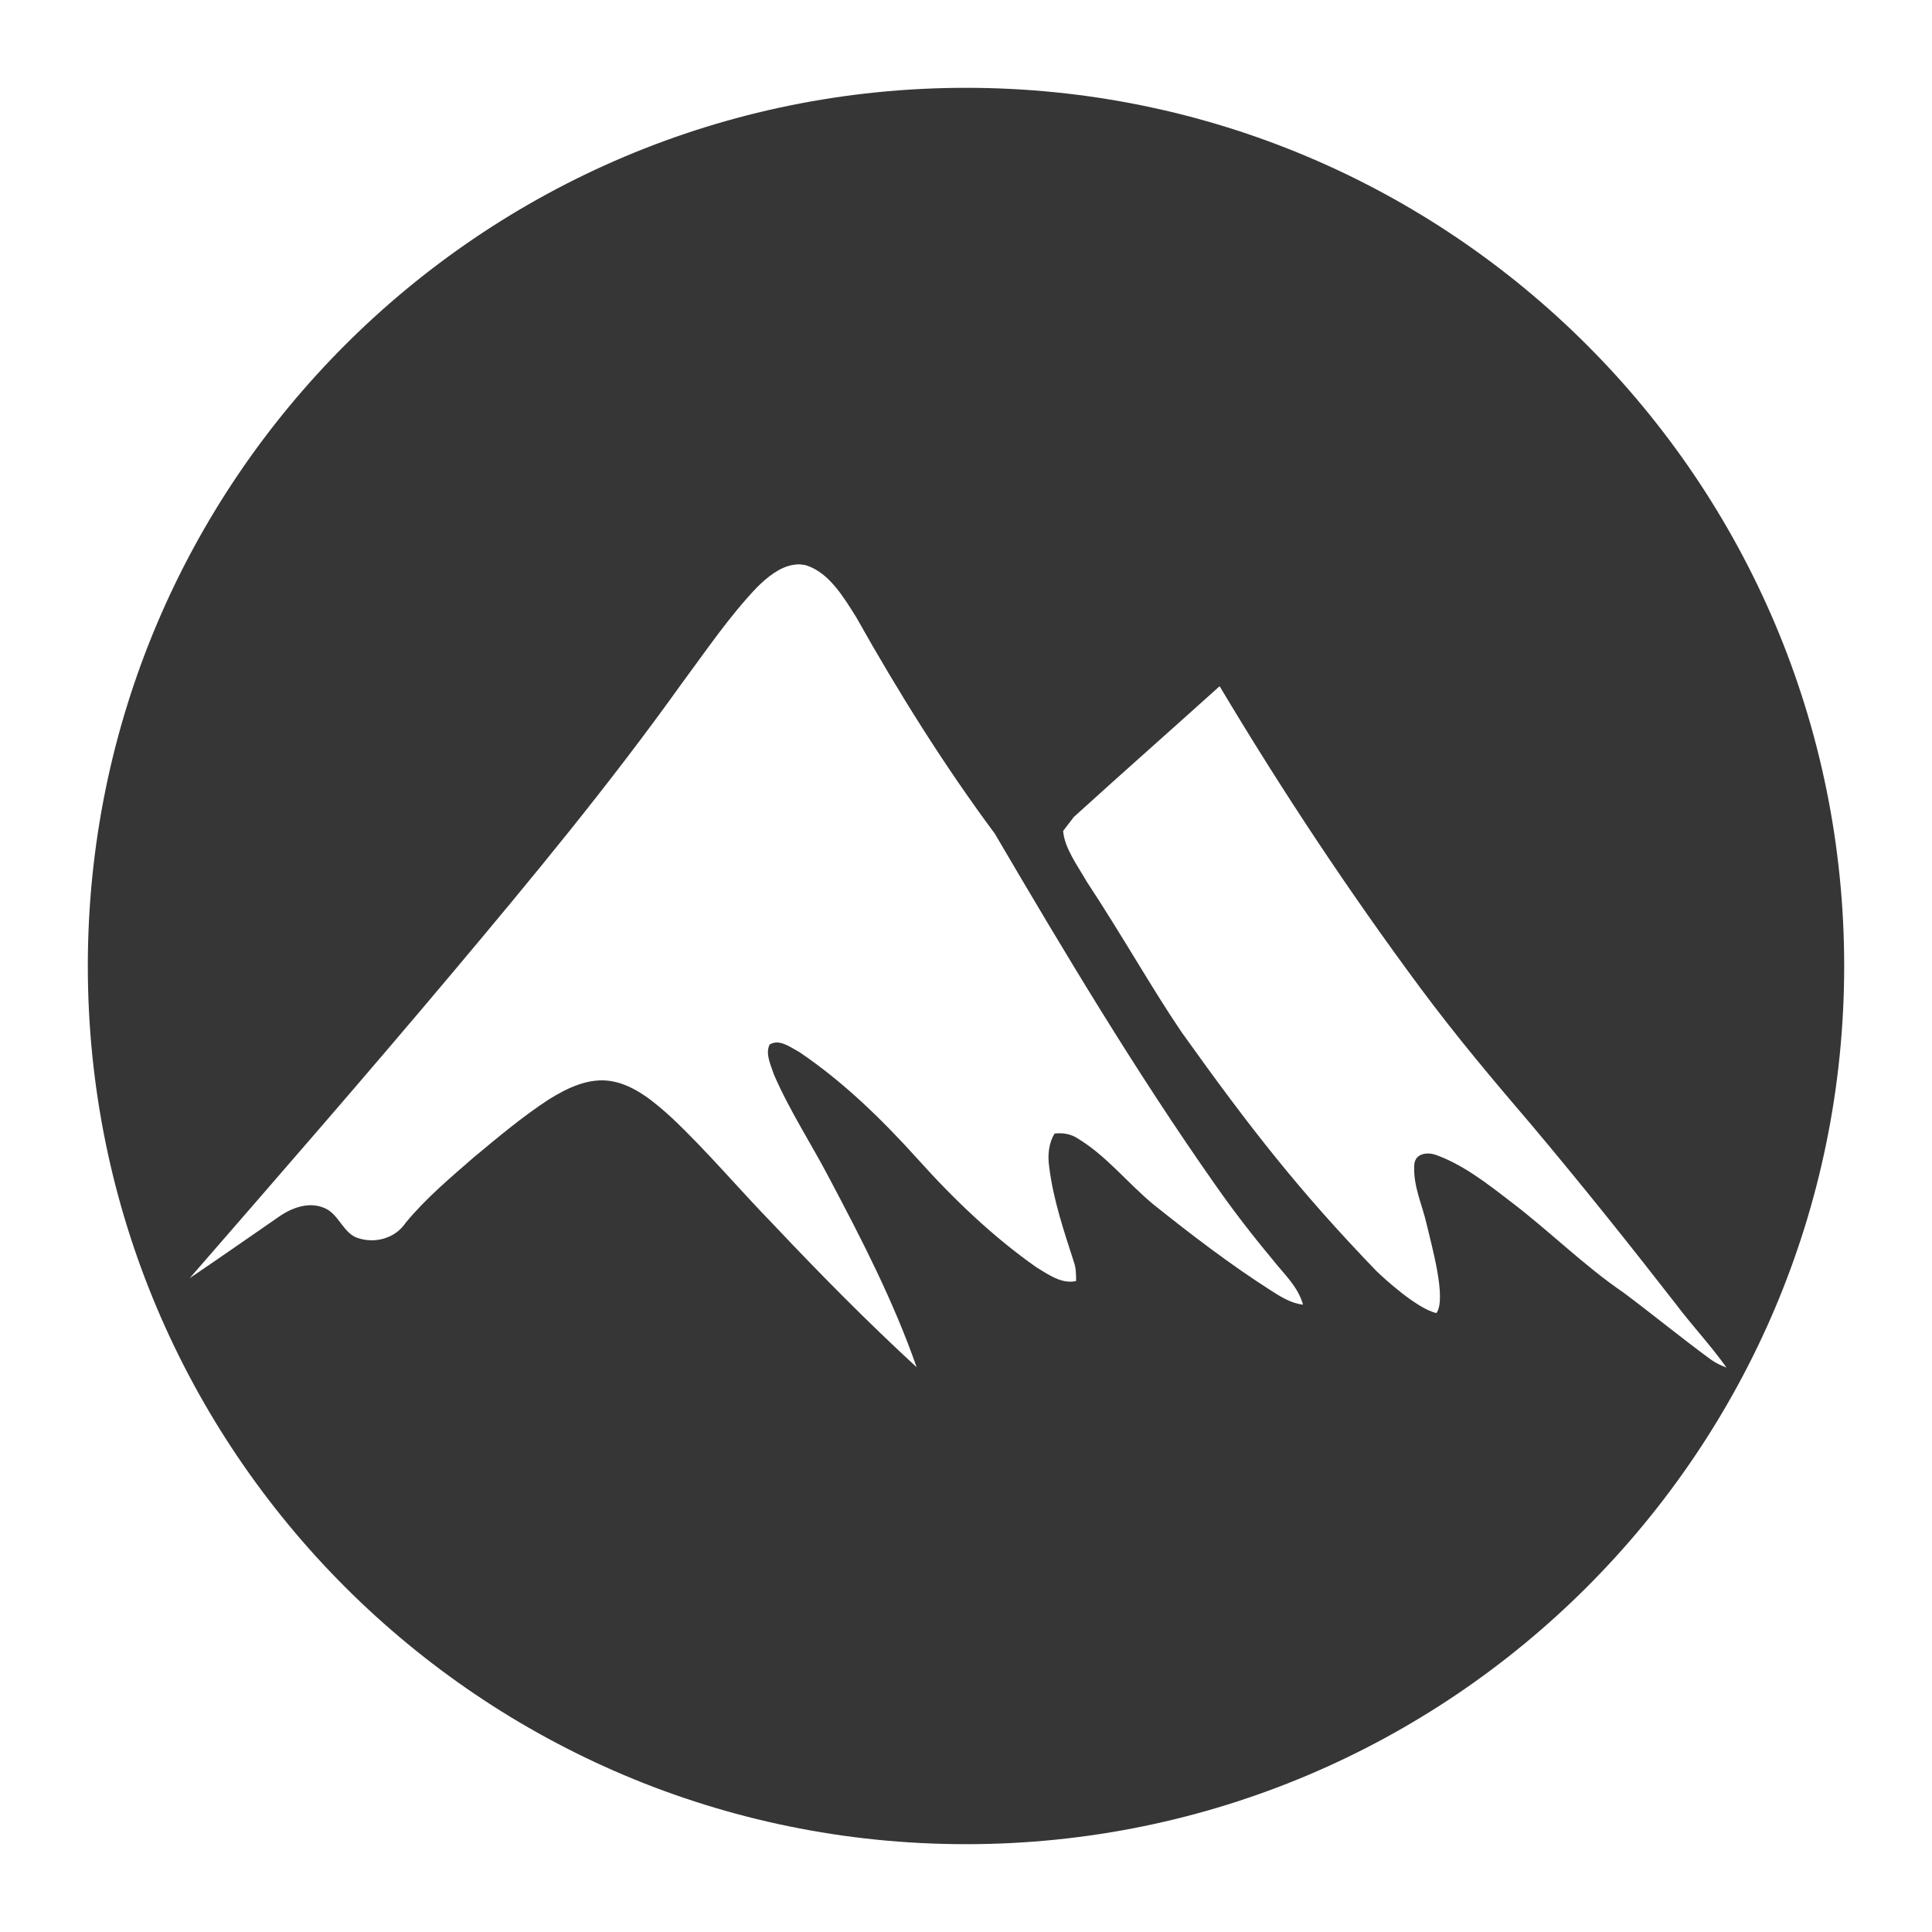
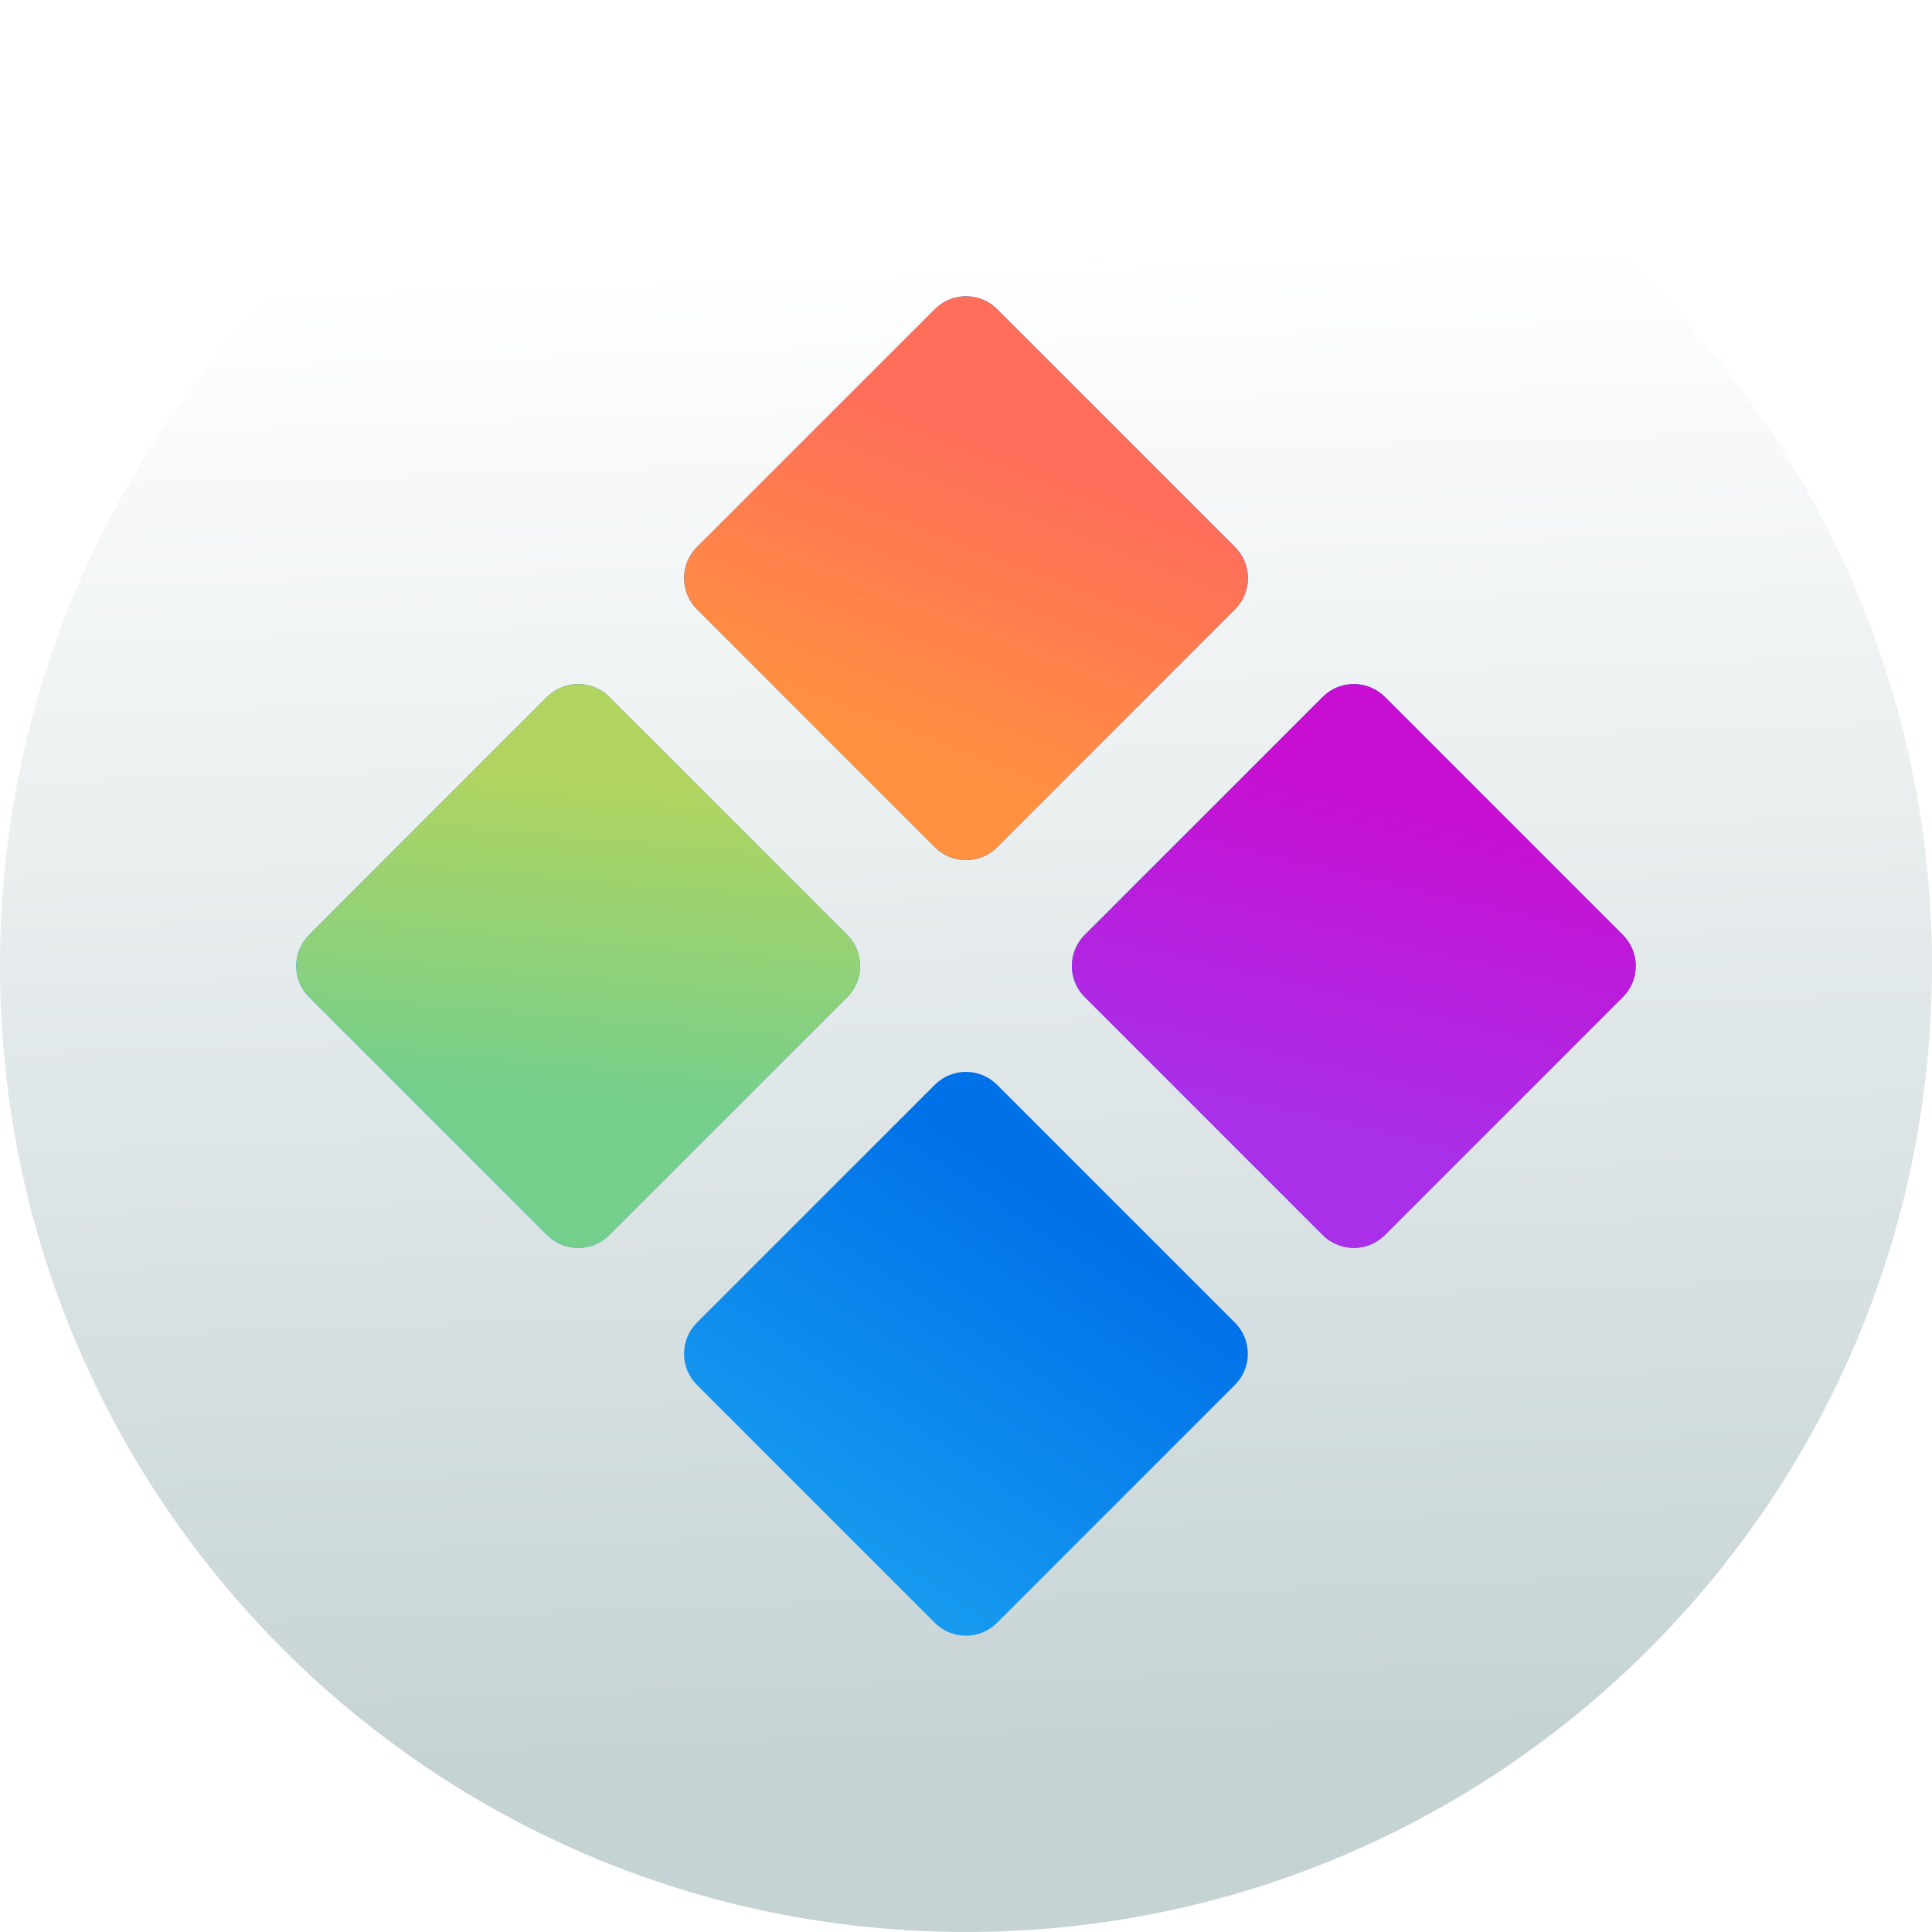
- <svg xmlns="http://www.w3.org/2000/svg" width="22" height="22" version="1.1" id="svg20">
-   <defs id="defs3">
-     <style id="current-color-scheme" type="text/css">.ColorScheme-Text { color:#363636; } .ColorScheme-Highlight { color:#5294e2; } .ColorScheme-ButtonBackground { color:#363636; }</style>
+ <svg xmlns="http://www.w3.org/2000/svg" xmlns:xlink="http://www.w3.org/1999/xlink" width="22" height="22" version="1.1" id="svg12">
+   <defs id="defs7386">
+     <style id="current-color-scheme" type="text/css">
+    .ColorScheme-Text { color:#dedede; } .ColorScheme-Highlight { color:#5294e2; } .ColorScheme-ButtonBackground { color:#dedede; }
+   </style>
+     <linearGradient xlink:href="#linearGradient981" id="linearGradient983" x1="7.725" y1="-129.757" x2="13.114" y2="-137.757" gradientUnits="userSpaceOnUse" />
+     <linearGradient id="linearGradient981">
+       <stop style="stop-color:#179bef;stop-opacity:1" offset="0" id="stop977" />
+       <stop style="stop-color:#0071e9;stop-opacity:1" offset="1" id="stop979" />
+     </linearGradient>
+     <linearGradient xlink:href="#linearGradient973" id="linearGradient975" x1="8.006" y1="-148.749" x2="10.664" y2="-155.529" gradientUnits="userSpaceOnUse" />
+     <linearGradient id="linearGradient973">
+       <stop style="stop-color:#ff9140;stop-opacity:1" offset="0" id="stop969" />
+       <stop style="stop-color:#fe6e5a;stop-opacity:1" offset="1" id="stop971" />
+     </linearGradient>
+     <linearGradient xlink:href="#linearGradient991" id="linearGradient993" x1="21.032" y1="-147.52" x2="19.215" y2="-139.791" gradientUnits="userSpaceOnUse" />
+     <linearGradient id="linearGradient991">
+       <stop style="stop-color:#c80ed0;stop-opacity:1;" offset="0" id="stop987" />
+       <stop style="stop-color:#a92fe9;stop-opacity:1" offset="1" id="stop989" />
+     </linearGradient>
+     <linearGradient xlink:href="#linearGradient1003" id="linearGradient997" gradientUnits="userSpaceOnUse" x1="1.352" y1="-140.468" x2="1.995" y2="-147.791" />
+     <linearGradient id="linearGradient1003">
+       <stop id="stop999" offset="0" style="stop-color:#74cf8d;stop-opacity:1" />
+       <stop id="stop1001" offset="1" style="stop-color:#b1d460;stop-opacity:1" />
+     </linearGradient>
+     <linearGradient xlink:href="#linearGradient933" id="linearGradient935" x1="69.369" y1="111.331" x2="66.477" y2="21.297" gradientUnits="userSpaceOnUse" gradientTransform="matrix(0.2564711,0,0,0.2564711,-61.00782,-73.77988)" />
+     <linearGradient id="linearGradient933">
+       <stop style="stop-color:#c6d3d5;stop-opacity:1" offset="0" id="stop929" />
+       <stop style="stop-color:#ffffff;stop-opacity:1" offset="1" id="stop931" />
+     </linearGradient>
+     <linearGradient xlink:href="#linearGradient933" id="linearGradient919" gradientUnits="userSpaceOnUse" gradientTransform="matrix(0.2564711,0,0,0.2564711,-61.00782,-73.77988)" x1="69.369" y1="111.331" x2="66.477" y2="21.297" />
+     <linearGradient xlink:href="#linearGradient981" id="linearGradient921" gradientUnits="userSpaceOnUse" x1="7.725" y1="-129.757" x2="13.114" y2="-137.757" />
+     <linearGradient xlink:href="#linearGradient973" id="linearGradient923" gradientUnits="userSpaceOnUse" x1="8.006" y1="-148.749" x2="10.664" y2="-155.529" />
+     <linearGradient xlink:href="#linearGradient991" id="linearGradient925" gradientUnits="userSpaceOnUse" x1="21.032" y1="-147.52" x2="19.215" y2="-139.791" />
+     <linearGradient xlink:href="#linearGradient1003" id="linearGradient927" gradientUnits="userSpaceOnUse" x1="1.352" y1="-140.468" x2="1.995" y2="-147.791" />
  </defs>
+   <g id="start-here-kde">
+     <rect style="color:#bebebe;display:inline;overflow:visible;visibility:visible;fill:none;stroke:none;stroke-width:1;marker:none" id="rect6336-6" width="32" height="32" x="-37" y="-5" />
+     <g id="g903" transform="translate(23.63077,68.32863)">
+       <circle style="opacity:1;fill:url(#linearGradient935);fill-opacity:1;stroke:none;stroke-width:0.389;stroke-linecap:round;stroke-miterlimit:4;stroke-dasharray:none;stroke-opacity:1" id="path1096" cx="-44.631" cy="-57.329" r="15" />
+       <g id="g1009" transform="matrix(0.6825401,0,0,0.6825401,-51.69613,40.67533)">
+         <path id="rect957" d="m 11.059,-158.531 c -0.391,-0.39 -1.024,-0.39 -1.414,0 l -5.414,5.414 c -0.39,0.391 -0.39,1.024 0,1.414 l 5.414,5.414 c 0.391,0.39 1.024,0.39 1.414,0 l 5.414,-5.414 c 0.39,-0.391 0.39,-1.024 0,-1.414 z m 8.822,8.822 c -0.391,-0.39 -1.024,-0.39 -1.414,0 l -5.414,5.414 c -0.39,0.391 -0.39,1.024 0,1.414 l 5.414,5.414 c 0.391,0.39 1.024,0.39 1.414,0 l 5.414,-5.414 c 0.39,-0.391 0.39,-1.024 0,-1.414 z m -17.646,10e-4 c -0.391,-0.39 -1.024,-0.39 -1.414,0 l -5.414,5.414 c -0.39,0.391 -0.39,1.024 0,1.414 l 5.414,5.414 c 0.391,0.39 1.024,0.39 1.414,0 l 5.414,-5.414 c 0.39,-0.391 0.39,-1.024 0,-1.414 z m 8.822,8.822 c -0.391,-0.39 -1.024,-0.39 -1.414,0 l -5.414,5.414 c -0.39,0.391 -0.39,1.024 0,1.414 l 5.414,5.414 c 0.391,0.39 1.024,0.39 1.414,0 l 5.414,-5.414 c 0.39,-0.391 0.39,-1.024 0,-1.414 z" style="color:#000000;font-style:normal;font-variant:normal;font-weight:normal;font-stretch:normal;font-size:medium;line-height:normal;font-family:sans-serif;font-variant-ligatures:normal;font-variant-position:normal;font-variant-caps:normal;font-variant-numeric:normal;font-variant-alternates:normal;font-feature-settings:normal;text-indent:0;text-align:start;text-decoration:none;text-decoration-line:none;text-decoration-style:solid;text-decoration-color:#000000;letter-spacing:normal;word-spacing:normal;text-transform:none;writing-mode:lr-tb;direction:ltr;text-orientation:mixed;dominant-baseline:auto;baseline-shift:baseline;text-anchor:start;white-space:normal;shape-padding:0;clip-rule:nonzero;display:inline;overflow:visible;visibility:visible;opacity:1;isolation:auto;mix-blend-mode:normal;color-interpolation:sRGB;color-interpolation-filters:linearRGB;solid-color:#000000;solid-opacity:1;vector-effect:none;fill:url(#linearGradient983);fill-opacity:1;fill-rule:nonzero;stroke:none;stroke-width:2;stroke-linecap:butt;stroke-linejoin:round;stroke-miterlimit:4;stroke-dasharray:none;stroke-dashoffset:0;stroke-opacity:1;color-rendering:auto;image-rendering:auto;shape-rendering:auto;text-rendering:auto;enable-background:accumulate" />
+         <path style="color:#000000;font-style:normal;font-variant:normal;font-weight:normal;font-stretch:normal;font-size:medium;line-height:normal;font-family:sans-serif;font-variant-ligatures:normal;font-variant-position:normal;font-variant-caps:normal;font-variant-numeric:normal;font-variant-alternates:normal;font-feature-settings:normal;text-indent:0;text-align:start;text-decoration:none;text-decoration-line:none;text-decoration-style:solid;text-decoration-color:#000000;letter-spacing:normal;word-spacing:normal;text-transform:none;writing-mode:lr-tb;direction:ltr;text-orientation:mixed;dominant-baseline:auto;baseline-shift:baseline;text-anchor:start;white-space:normal;shape-padding:0;clip-rule:nonzero;display:inline;overflow:visible;visibility:visible;opacity:1;isolation:auto;mix-blend-mode:normal;color-interpolation:sRGB;color-interpolation-filters:linearRGB;solid-color:#000000;solid-opacity:1;vector-effect:none;fill:url(#linearGradient975);fill-opacity:1;fill-rule:nonzero;stroke:none;stroke-width:2;stroke-linecap:butt;stroke-linejoin:round;stroke-miterlimit:4;stroke-dasharray:none;stroke-dashoffset:0;stroke-opacity:1;color-rendering:auto;image-rendering:auto;shape-rendering:auto;text-rendering:auto;enable-background:accumulate" d="m 11.059,-158.531 c -0.391,-0.39 -1.024,-0.39 -1.414,0 l -5.414,5.414 c -0.39,0.391 -0.39,1.024 0,1.414 l 5.414,5.414 c 0.391,0.39 1.024,0.39 1.414,0 l 5.414,-5.414 c 0.39,-0.391 0.39,-1.024 0,-1.414 z" id="path967" />
+         <path style="color:#000000;font-style:normal;font-variant:normal;font-weight:normal;font-stretch:normal;font-size:medium;line-height:normal;font-family:sans-serif;font-variant-ligatures:normal;font-variant-position:normal;font-variant-caps:normal;font-variant-numeric:normal;font-variant-alternates:normal;font-feature-settings:normal;text-indent:0;text-align:start;text-decoration:none;text-decoration-line:none;text-decoration-style:solid;text-decoration-color:#000000;letter-spacing:normal;word-spacing:normal;text-transform:none;writing-mode:lr-tb;direction:ltr;text-orientation:mixed;dominant-baseline:auto;baseline-shift:baseline;text-anchor:start;white-space:normal;shape-padding:0;clip-rule:nonzero;display:inline;overflow:visible;visibility:visible;opacity:1;isolation:auto;mix-blend-mode:normal;color-interpolation:sRGB;color-interpolation-filters:linearRGB;solid-color:#000000;solid-opacity:1;vector-effect:none;fill:url(#linearGradient993);fill-opacity:1;fill-rule:nonzero;stroke:none;stroke-width:2;stroke-linecap:butt;stroke-linejoin:round;stroke-miterlimit:4;stroke-dasharray:none;stroke-dashoffset:0;stroke-opacity:1;color-rendering:auto;image-rendering:auto;shape-rendering:auto;text-rendering:auto;enable-background:accumulate" d="m 19.882,-149.708 c -0.391,-0.39 -1.024,-0.39 -1.414,0 l -5.414,5.414 c -0.39,0.391 -0.39,1.024 0,1.414 l 5.414,5.414 c 0.391,0.39 1.024,0.39 1.414,0 l 5.414,-5.414 c 0.39,-0.391 0.39,-1.024 0,-1.414 z" id="path985" />
+         <path style="color:#000000;font-style:normal;font-variant:normal;font-weight:normal;font-stretch:normal;font-size:medium;line-height:normal;font-family:sans-serif;font-variant-ligatures:normal;font-variant-position:normal;font-variant-caps:normal;font-variant-numeric:normal;font-variant-alternates:normal;font-feature-settings:normal;text-indent:0;text-align:start;text-decoration:none;text-decoration-line:none;text-decoration-style:solid;text-decoration-color:#000000;letter-spacing:normal;word-spacing:normal;text-transform:none;writing-mode:lr-tb;direction:ltr;text-orientation:mixed;dominant-baseline:auto;baseline-shift:baseline;text-anchor:start;white-space:normal;shape-padding:0;clip-rule:nonzero;display:inline;overflow:visible;visibility:visible;opacity:1;isolation:auto;mix-blend-mode:normal;color-interpolation:sRGB;color-interpolation-filters:linearRGB;solid-color:#000000;solid-opacity:1;vector-effect:none;fill:url(#linearGradient997);fill-opacity:1;fill-rule:nonzero;stroke:none;stroke-width:2;stroke-linecap:butt;stroke-linejoin:round;stroke-miterlimit:4;stroke-dasharray:none;stroke-dashoffset:0;stroke-opacity:1;color-rendering:auto;image-rendering:auto;shape-rendering:auto;text-rendering:auto;enable-background:accumulate" d="m 2.236,-149.708 c -0.391,-0.39 -1.024,-0.39 -1.414,0 l -5.414,5.414 c -0.39,0.391 -0.39,1.024 0,1.414 l 5.414,5.414 c 0.391,0.39 1.024,0.39 1.414,0 l 5.414,-5.414 c 0.39,-0.391 0.39,-1.024 0,-1.414 z" id="path995" />
+       </g>
+     </g>
+   </g>
  <g id="22-22-start-here-kde">
-     <rect width="22" height="22" opacity=".001" id="rect5" />
-     <path class="ColorScheme-Text" d="M 11,1 A 10,10 0 0 0 1,11 10,10 0 0 0 11,21 10,10 0 0 0 21,11 10,10 0 0 0 11,1 Z M 9.113,6.427 c 0.027,0.002 0.054,0.006 0.081,0.015 0.25,0.088 0.41,0.353 0.557,0.588 0.482,0.858 1.002,1.689 1.577,2.463 0.799,1.362 1.61,2.718 2.507,3.994 0.208,0.298 0.429,0.584 0.659,0.859 0.124,0.16 0.283,0.297 0.344,0.51 -0.134,-0.013 -0.255,-0.09 -0.371,-0.164 -0.462,-0.296 -0.903,-0.633 -1.338,-0.981 -0.291,-0.242 -0.537,-0.556 -0.857,-0.747 -0.08,-0.054 -0.173,-0.066 -0.264,-0.056 -0.066,0.11 -0.08,0.246 -0.061,0.376 0.046,0.378 0.169,0.736 0.283,1.091 0.024,0.068 0.023,0.14 0.024,0.212 -0.163,0.038 -0.313,-0.072 -0.452,-0.156 -0.493,-0.346 -0.941,-0.774 -1.357,-1.238 -0.411,-0.456 -0.852,-0.882 -1.343,-1.213 -0.103,-0.055 -0.229,-0.155 -0.339,-0.085 -0.051,0.11 0.017,0.238 0.051,0.344 0.18,0.414 0.423,0.783 0.63,1.179 0.367,0.693 0.729,1.394 0.994,2.151 C 9.879,15.054 9.34,14.509 8.812,13.949 8.42,13.547 8.056,13.112 7.65,12.729 7.449,12.546 7.229,12.361 6.972,12.313 6.716,12.265 6.465,12.384 6.244,12.523 5.946,12.718 5.668,12.952 5.39,13.183 5.124,13.415 4.852,13.643 4.621,13.922 4.496,14.109 4.262,14.161 4.076,14.098 c -0.162,-0.049 -0.219,-0.27 -0.371,-0.337 -0.168,-0.08 -0.358,-0.019 -0.51,0.081 -0.345,0.238 -0.688,0.478 -1.035,0.713 1.003,-1.154 2.007,-2.306 2.993,-3.479 0.895,-1.065 1.785,-2.139 2.605,-3.286 0.278,-0.375 0.543,-0.767 0.859,-1.099 0.118,-0.118 0.262,-0.235 0.417,-0.259 0.026,-0.004 0.052,-0.007 0.078,-0.005 z m 4.775,1.387 c 0.709,1.188 1.471,2.337 2.285,3.435 0.403,0.543 0.834,1.056 1.27,1.565 0.56,0.666 1.106,1.348 1.643,2.039 0.185,0.246 0.395,0.467 0.574,0.72 -0.061,-0.024 -0.121,-0.05 -0.176,-0.09 C 19.148,15.237 18.824,14.971 18.49,14.721 18.036,14.412 17.636,14.011 17.196,13.678 16.927,13.471 16.654,13.258 16.342,13.148 c -0.086,-0.028 -0.224,-0.018 -0.237,0.11 -0.018,0.24 0.091,0.461 0.142,0.688 0.054,0.234 0.228,0.844 0.11,1.006 -0.218,-0.047 -0.6,-0.396 -0.691,-0.486 C 14.807,13.573 14.254,12.873 13.454,11.752 13.114,11.251 12.787,10.665 12.372,10.035 12.274,9.862 12.121,9.658 12.106,9.462 l 0.122,-0.159 c 0.546,-0.496 1.113,-0.996 1.66,-1.489 z" fill="currentColor" id="path7" />
-   </g>
-   <g id="16-16-start-here-kde" transform="translate(23.697 5.7273)">
-     <path class="ColorScheme-Text" d="m-37.697-3.727a8 8 0 0 0-8 8 8 8 0 0 0 8 8 8 8 0 0 0 8-8 8 8 0 0 0-8-8zm-1.51 4.342c0.021 0.002 0.043 0.005 0.064 0.012 0.2 0.07 0.328 0.282 0.445 0.471 0.385 0.686 0.802 1.351 1.262 1.971 0.639 1.089 1.288 2.175 2.006 3.195 0.167 0.238 0.343 0.467 0.527 0.688 0.099 0.128 0.227 0.238 0.275 0.408-0.107-0.01-0.204-0.072-0.297-0.131-0.37-0.236-0.723-0.506-1.07-0.785-0.232-0.193-0.429-0.445-0.686-0.598-0.064-0.043-0.139-0.053-0.211-0.045-0.053 0.088-0.064 0.197-0.049 0.301 0.037 0.302 0.136 0.589 0.227 0.873 0.019 0.054 0.019 0.112 0.02 0.17-0.13 0.03-0.251-0.057-0.361-0.125-0.395-0.277-0.753-0.619-1.086-0.99-0.329-0.365-0.681-0.706-1.074-0.971-0.082-0.044-0.183-0.124-0.271-0.068-0.041 0.088 0.014 0.191 0.041 0.275 0.144 0.332 0.339 0.627 0.504 0.943 0.294 0.554 0.583 1.115 0.795 1.721-0.448-0.413-0.878-0.849-1.301-1.297-0.314-0.321-0.605-0.67-0.93-0.977-0.161-0.146-0.337-0.294-0.543-0.332-0.205-0.039-0.405 0.057-0.582 0.168-0.239 0.156-0.461 0.343-0.684 0.527-0.213 0.186-0.43 0.368-0.615 0.592-0.1 0.149-0.286 0.191-0.436 0.141-0.129-0.039-0.175-0.216-0.297-0.27-0.134-0.064-0.287-0.015-0.408 0.064-0.276 0.191-0.551 0.382-0.828 0.57 0.802-0.923 1.606-1.845 2.394-2.783 0.716-0.852 1.428-1.711 2.084-2.629 0.222-0.3 0.434-0.613 0.688-0.879 0.094-0.094 0.21-0.188 0.334-0.207 0.021-0.003 0.041-0.005 0.062-0.004zm3.82 1.109c0.567 0.951 1.177 1.87 1.828 2.748 0.322 0.434 0.667 0.845 1.016 1.252 0.448 0.533 0.885 1.079 1.315 1.631 0.148 0.197 0.316 0.374 0.459 0.576-0.049-0.019-0.097-0.04-0.141-0.072-0.269-0.196-0.528-0.409-0.795-0.609-0.363-0.247-0.683-0.568-1.035-0.834-0.215-0.165-0.433-0.336-0.684-0.424-0.069-0.023-0.179-0.015-0.189 0.088-0.014 0.192 0.073 0.369 0.113 0.551 0.043 0.187 0.183 0.675 0.088 0.805-0.175-0.037-0.48-0.317-0.553-0.389-0.687-0.715-1.129-1.275-1.77-2.172-0.272-0.401-0.534-0.869-0.865-1.373-0.079-0.139-0.201-0.302-0.213-0.459l0.098-0.127c0.437-0.396 0.891-0.797 1.328-1.191z" fill="currentColor" id="path10" />
-     <rect x="-45.697" y="-3.727" width="16" height="16" fill="none" stroke-linecap="square" stroke-width="2.204" id="rect12" />
-   </g>
-   <g id="start-here-kde" transform="translate(-2)">
-     <rect x="28" y="-3" width="32" height="32" opacity=".001" stroke-width="1.455" id="rect15" />
-     <path class="ColorScheme-Text" d="M 44,-2 A 15,15 0 0 0 29,13 15,15 0 0 0 44,28 15,15 0 0 0 59,13 15,15 0 0 0 44,-2 Z m -2.831,8.141 c 0.04,0.003 0.08,0.01 0.121,0.022 0.374,0.132 0.615,0.529 0.835,0.883 0.723,1.287 1.503,2.533 2.366,3.695 1.199,2.042 2.415,4.078 3.761,5.991 0.313,0.447 0.644,0.876 0.989,1.289 0.186,0.24 0.425,0.446 0.516,0.765 -0.201,-0.019 -0.382,-0.135 -0.557,-0.245 -0.694,-0.443 -1.355,-0.949 -2.007,-1.472 -0.436,-0.363 -0.805,-0.834 -1.285,-1.121 -0.121,-0.081 -0.26,-0.098 -0.396,-0.084 -0.099,0.165 -0.12,0.369 -0.092,0.564 0.069,0.567 0.254,1.104 0.425,1.637 0.036,0.102 0.035,0.21 0.037,0.319 -0.244,0.057 -0.47,-0.107 -0.677,-0.234 -0.74,-0.519 -1.411,-1.161 -2.036,-1.857 -0.617,-0.683 -1.277,-1.323 -2.014,-1.82 -0.154,-0.083 -0.344,-0.233 -0.509,-0.128 -0.076,0.165 0.025,0.357 0.077,0.516 0.269,0.622 0.635,1.175 0.945,1.769 0.551,1.039 1.093,2.092 1.491,3.226 -0.839,-0.774 -1.647,-1.593 -2.439,-2.432 -0.588,-0.603 -1.135,-1.256 -1.743,-1.831 -0.302,-0.274 -0.632,-0.551 -1.018,-0.623 -0.383,-0.072 -0.76,0.106 -1.091,0.315 -0.448,0.292 -0.864,0.642 -1.282,0.989 -0.399,0.348 -0.806,0.69 -1.154,1.11 -0.187,0.279 -0.537,0.358 -0.817,0.264 -0.242,-0.074 -0.328,-0.405 -0.557,-0.505 -0.252,-0.12 -0.537,-0.029 -0.765,0.121 -0.517,0.357 -1.032,0.717 -1.553,1.069 1.504,-1.731 3.011,-3.458 4.49,-5.218 1.342,-1.598 2.678,-3.208 3.907,-4.929 0.417,-0.563 0.814,-1.15 1.289,-1.648 0.177,-0.176 0.393,-0.352 0.626,-0.388 0.039,-0.006 0.077,-0.01 0.117,-0.007 z m 7.163,2.08 c 1.063,1.783 2.207,3.506 3.428,5.153 0.604,0.814 1.25,1.584 1.904,2.347 0.84,0.999 1.659,2.022 2.465,3.058 0.278,0.369 0.593,0.701 0.861,1.08 -0.092,-0.036 -0.182,-0.076 -0.264,-0.136 -0.505,-0.368 -0.99,-0.767 -1.49,-1.143 C 54.554,18.118 53.955,17.517 53.295,17.017 52.891,16.707 52.482,16.387 52.013,16.223 c -0.129,-0.042 -0.336,-0.027 -0.355,0.165 -0.026,0.359 0.137,0.692 0.212,1.033 0.08,0.351 0.343,1.266 0.165,1.509 -0.327,-0.07 -0.899,-0.595 -1.036,-0.729 -1.287,-1.34 -2.117,-2.391 -3.318,-4.072 -0.51,-0.752 -1.001,-1.63 -1.622,-2.575 -0.147,-0.26 -0.376,-0.566 -0.399,-0.861 L 45.842,10.455 c 0.819,-0.743 1.67,-1.493 2.49,-2.234 z" fill="currentColor" id="path17" />
+     <g id="g917" transform="matrix(0.7333333,0,0,0.7333333,43.72923,53.041)">
+       <circle style="opacity:1;fill:url(#linearGradient919);fill-opacity:1;stroke:none;stroke-width:0.389;stroke-linecap:round;stroke-miterlimit:4;stroke-dasharray:none;stroke-opacity:1" id="circle905" cx="-44.631" cy="-57.329" r="15" />
+       <g id="g915" transform="matrix(0.6825401,0,0,0.6825401,-51.69613,40.67533)">
+         <path id="path907" d="m 11.059,-158.531 c -0.391,-0.39 -1.024,-0.39 -1.414,0 l -5.414,5.414 c -0.39,0.391 -0.39,1.024 0,1.414 l 5.414,5.414 c 0.391,0.39 1.024,0.39 1.414,0 l 5.414,-5.414 c 0.39,-0.391 0.39,-1.024 0,-1.414 z m 8.822,8.822 c -0.391,-0.39 -1.024,-0.39 -1.414,0 l -5.414,5.414 c -0.39,0.391 -0.39,1.024 0,1.414 l 5.414,5.414 c 0.391,0.39 1.024,0.39 1.414,0 l 5.414,-5.414 c 0.39,-0.391 0.39,-1.024 0,-1.414 z m -17.646,10e-4 c -0.391,-0.39 -1.024,-0.39 -1.414,0 l -5.414,5.414 c -0.39,0.391 -0.39,1.024 0,1.414 l 5.414,5.414 c 0.391,0.39 1.024,0.39 1.414,0 l 5.414,-5.414 c 0.39,-0.391 0.39,-1.024 0,-1.414 z m 8.822,8.822 c -0.391,-0.39 -1.024,-0.39 -1.414,0 l -5.414,5.414 c -0.39,0.391 -0.39,1.024 0,1.414 l 5.414,5.414 c 0.391,0.39 1.024,0.39 1.414,0 l 5.414,-5.414 c 0.39,-0.391 0.39,-1.024 0,-1.414 z" style="color:#000000;font-style:normal;font-variant:normal;font-weight:normal;font-stretch:normal;font-size:medium;line-height:normal;font-family:sans-serif;font-variant-ligatures:normal;font-variant-position:normal;font-variant-caps:normal;font-variant-numeric:normal;font-variant-alternates:normal;font-feature-settings:normal;text-indent:0;text-align:start;text-decoration:none;text-decoration-line:none;text-decoration-style:solid;text-decoration-color:#000000;letter-spacing:normal;word-spacing:normal;text-transform:none;writing-mode:lr-tb;direction:ltr;text-orientation:mixed;dominant-baseline:auto;baseline-shift:baseline;text-anchor:start;white-space:normal;shape-padding:0;clip-rule:nonzero;display:inline;overflow:visible;visibility:visible;opacity:1;isolation:auto;mix-blend-mode:normal;color-interpolation:sRGB;color-interpolation-filters:linearRGB;solid-color:#000000;solid-opacity:1;vector-effect:none;fill:url(#linearGradient921);fill-opacity:1;fill-rule:nonzero;stroke:none;stroke-width:2;stroke-linecap:butt;stroke-linejoin:round;stroke-miterlimit:4;stroke-dasharray:none;stroke-dashoffset:0;stroke-opacity:1;color-rendering:auto;image-rendering:auto;shape-rendering:auto;text-rendering:auto;enable-background:accumulate" />
+         <path style="color:#000000;font-style:normal;font-variant:normal;font-weight:normal;font-stretch:normal;font-size:medium;line-height:normal;font-family:sans-serif;font-variant-ligatures:normal;font-variant-position:normal;font-variant-caps:normal;font-variant-numeric:normal;font-variant-alternates:normal;font-feature-settings:normal;text-indent:0;text-align:start;text-decoration:none;text-decoration-line:none;text-decoration-style:solid;text-decoration-color:#000000;letter-spacing:normal;word-spacing:normal;text-transform:none;writing-mode:lr-tb;direction:ltr;text-orientation:mixed;dominant-baseline:auto;baseline-shift:baseline;text-anchor:start;white-space:normal;shape-padding:0;clip-rule:nonzero;display:inline;overflow:visible;visibility:visible;opacity:1;isolation:auto;mix-blend-mode:normal;color-interpolation:sRGB;color-interpolation-filters:linearRGB;solid-color:#000000;solid-opacity:1;vector-effect:none;fill:url(#linearGradient923);fill-opacity:1;fill-rule:nonzero;stroke:none;stroke-width:2;stroke-linecap:butt;stroke-linejoin:round;stroke-miterlimit:4;stroke-dasharray:none;stroke-dashoffset:0;stroke-opacity:1;color-rendering:auto;image-rendering:auto;shape-rendering:auto;text-rendering:auto;enable-background:accumulate" d="m 11.059,-158.531 c -0.391,-0.39 -1.024,-0.39 -1.414,0 l -5.414,5.414 c -0.39,0.391 -0.39,1.024 0,1.414 l 5.414,5.414 c 0.391,0.39 1.024,0.39 1.414,0 l 5.414,-5.414 c 0.39,-0.391 0.39,-1.024 0,-1.414 z" id="path909" />
+         <path style="color:#000000;font-style:normal;font-variant:normal;font-weight:normal;font-stretch:normal;font-size:medium;line-height:normal;font-family:sans-serif;font-variant-ligatures:normal;font-variant-position:normal;font-variant-caps:normal;font-variant-numeric:normal;font-variant-alternates:normal;font-feature-settings:normal;text-indent:0;text-align:start;text-decoration:none;text-decoration-line:none;text-decoration-style:solid;text-decoration-color:#000000;letter-spacing:normal;word-spacing:normal;text-transform:none;writing-mode:lr-tb;direction:ltr;text-orientation:mixed;dominant-baseline:auto;baseline-shift:baseline;text-anchor:start;white-space:normal;shape-padding:0;clip-rule:nonzero;display:inline;overflow:visible;visibility:visible;opacity:1;isolation:auto;mix-blend-mode:normal;color-interpolation:sRGB;color-interpolation-filters:linearRGB;solid-color:#000000;solid-opacity:1;vector-effect:none;fill:url(#linearGradient925);fill-opacity:1;fill-rule:nonzero;stroke:none;stroke-width:2;stroke-linecap:butt;stroke-linejoin:round;stroke-miterlimit:4;stroke-dasharray:none;stroke-dashoffset:0;stroke-opacity:1;color-rendering:auto;image-rendering:auto;shape-rendering:auto;text-rendering:auto;enable-background:accumulate" d="m 19.882,-149.708 c -0.391,-0.39 -1.024,-0.39 -1.414,0 l -5.414,5.414 c -0.39,0.391 -0.39,1.024 0,1.414 l 5.414,5.414 c 0.391,0.39 1.024,0.39 1.414,0 l 5.414,-5.414 c 0.39,-0.391 0.39,-1.024 0,-1.414 z" id="path911" />
+         <path style="color:#000000;font-style:normal;font-variant:normal;font-weight:normal;font-stretch:normal;font-size:medium;line-height:normal;font-family:sans-serif;font-variant-ligatures:normal;font-variant-position:normal;font-variant-caps:normal;font-variant-numeric:normal;font-variant-alternates:normal;font-feature-settings:normal;text-indent:0;text-align:start;text-decoration:none;text-decoration-line:none;text-decoration-style:solid;text-decoration-color:#000000;letter-spacing:normal;word-spacing:normal;text-transform:none;writing-mode:lr-tb;direction:ltr;text-orientation:mixed;dominant-baseline:auto;baseline-shift:baseline;text-anchor:start;white-space:normal;shape-padding:0;clip-rule:nonzero;display:inline;overflow:visible;visibility:visible;opacity:1;isolation:auto;mix-blend-mode:normal;color-interpolation:sRGB;color-interpolation-filters:linearRGB;solid-color:#000000;solid-opacity:1;vector-effect:none;fill:url(#linearGradient927);fill-opacity:1;fill-rule:nonzero;stroke:none;stroke-width:2;stroke-linecap:butt;stroke-linejoin:round;stroke-miterlimit:4;stroke-dasharray:none;stroke-dashoffset:0;stroke-opacity:1;color-rendering:auto;image-rendering:auto;shape-rendering:auto;text-rendering:auto;enable-background:accumulate" d="m 2.236,-149.708 c -0.391,-0.39 -1.024,-0.39 -1.414,0 l -5.414,5.414 c -0.39,0.391 -0.39,1.024 0,1.414 l 5.414,5.414 c 0.391,0.39 1.024,0.39 1.414,0 l 5.414,-5.414 c 0.39,-0.391 0.39,-1.024 0,-1.414 z" id="path913" />
+       </g>
+     </g>
  </g>
</svg>
